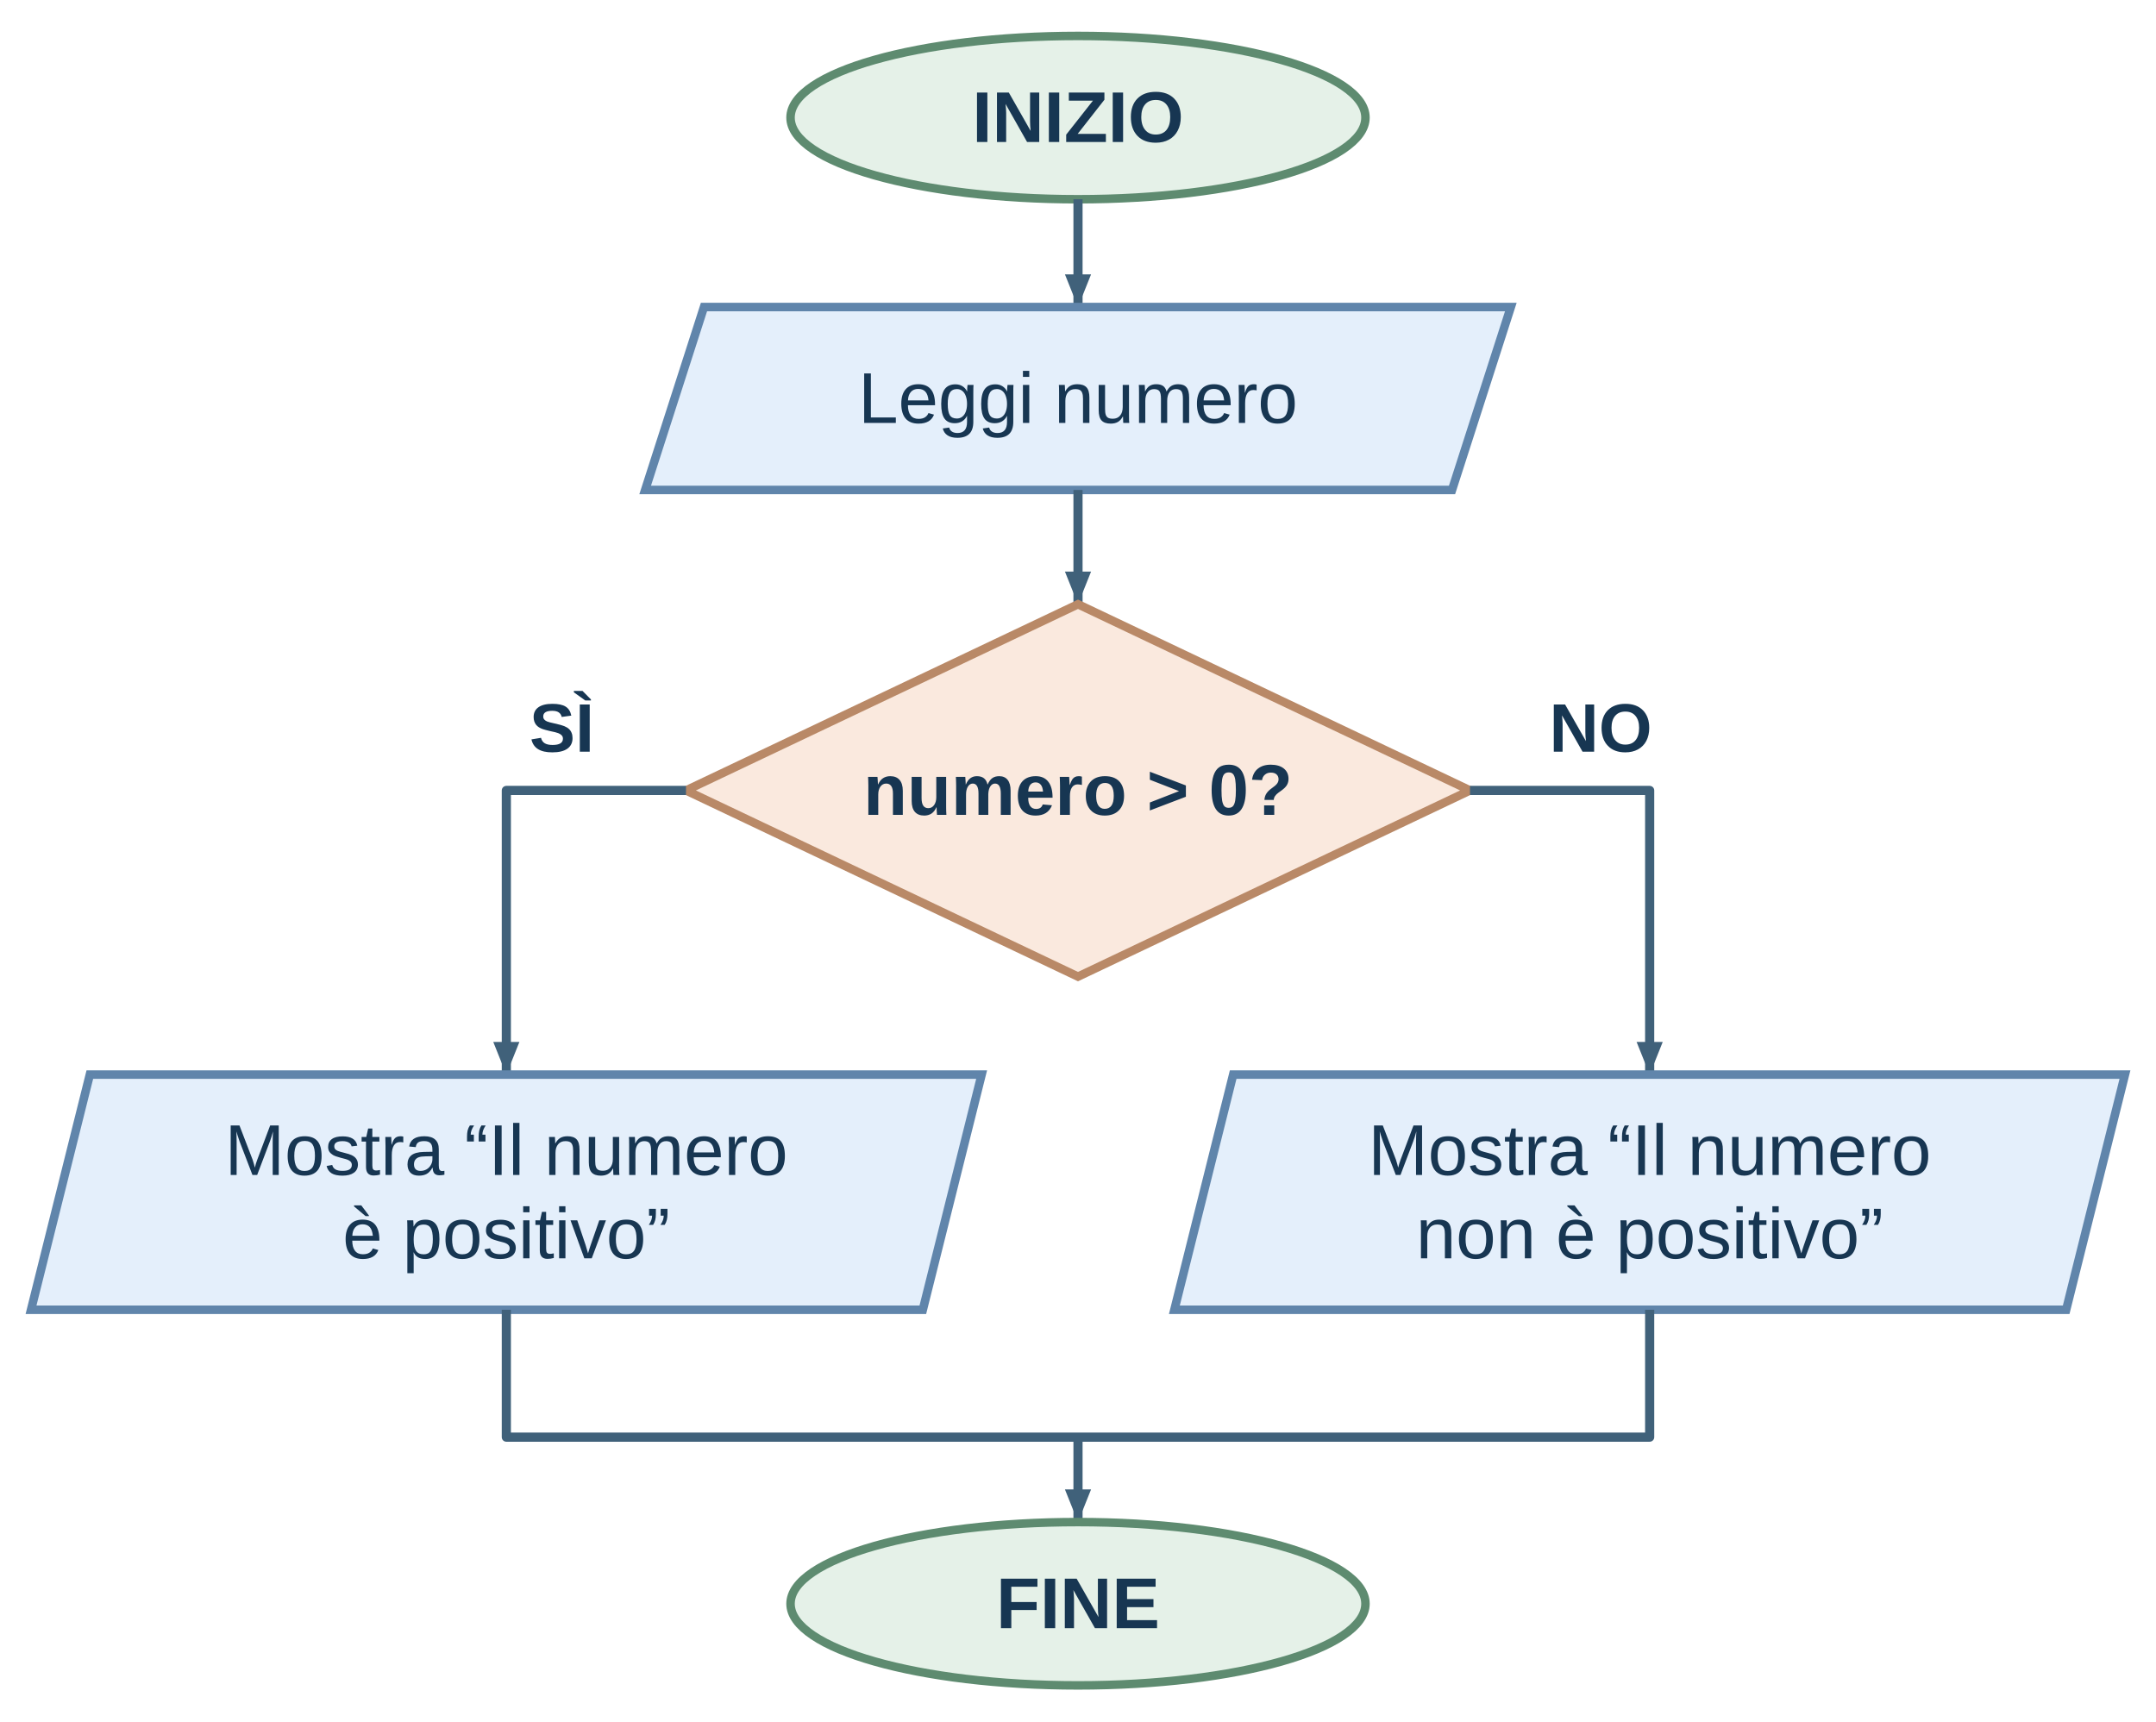
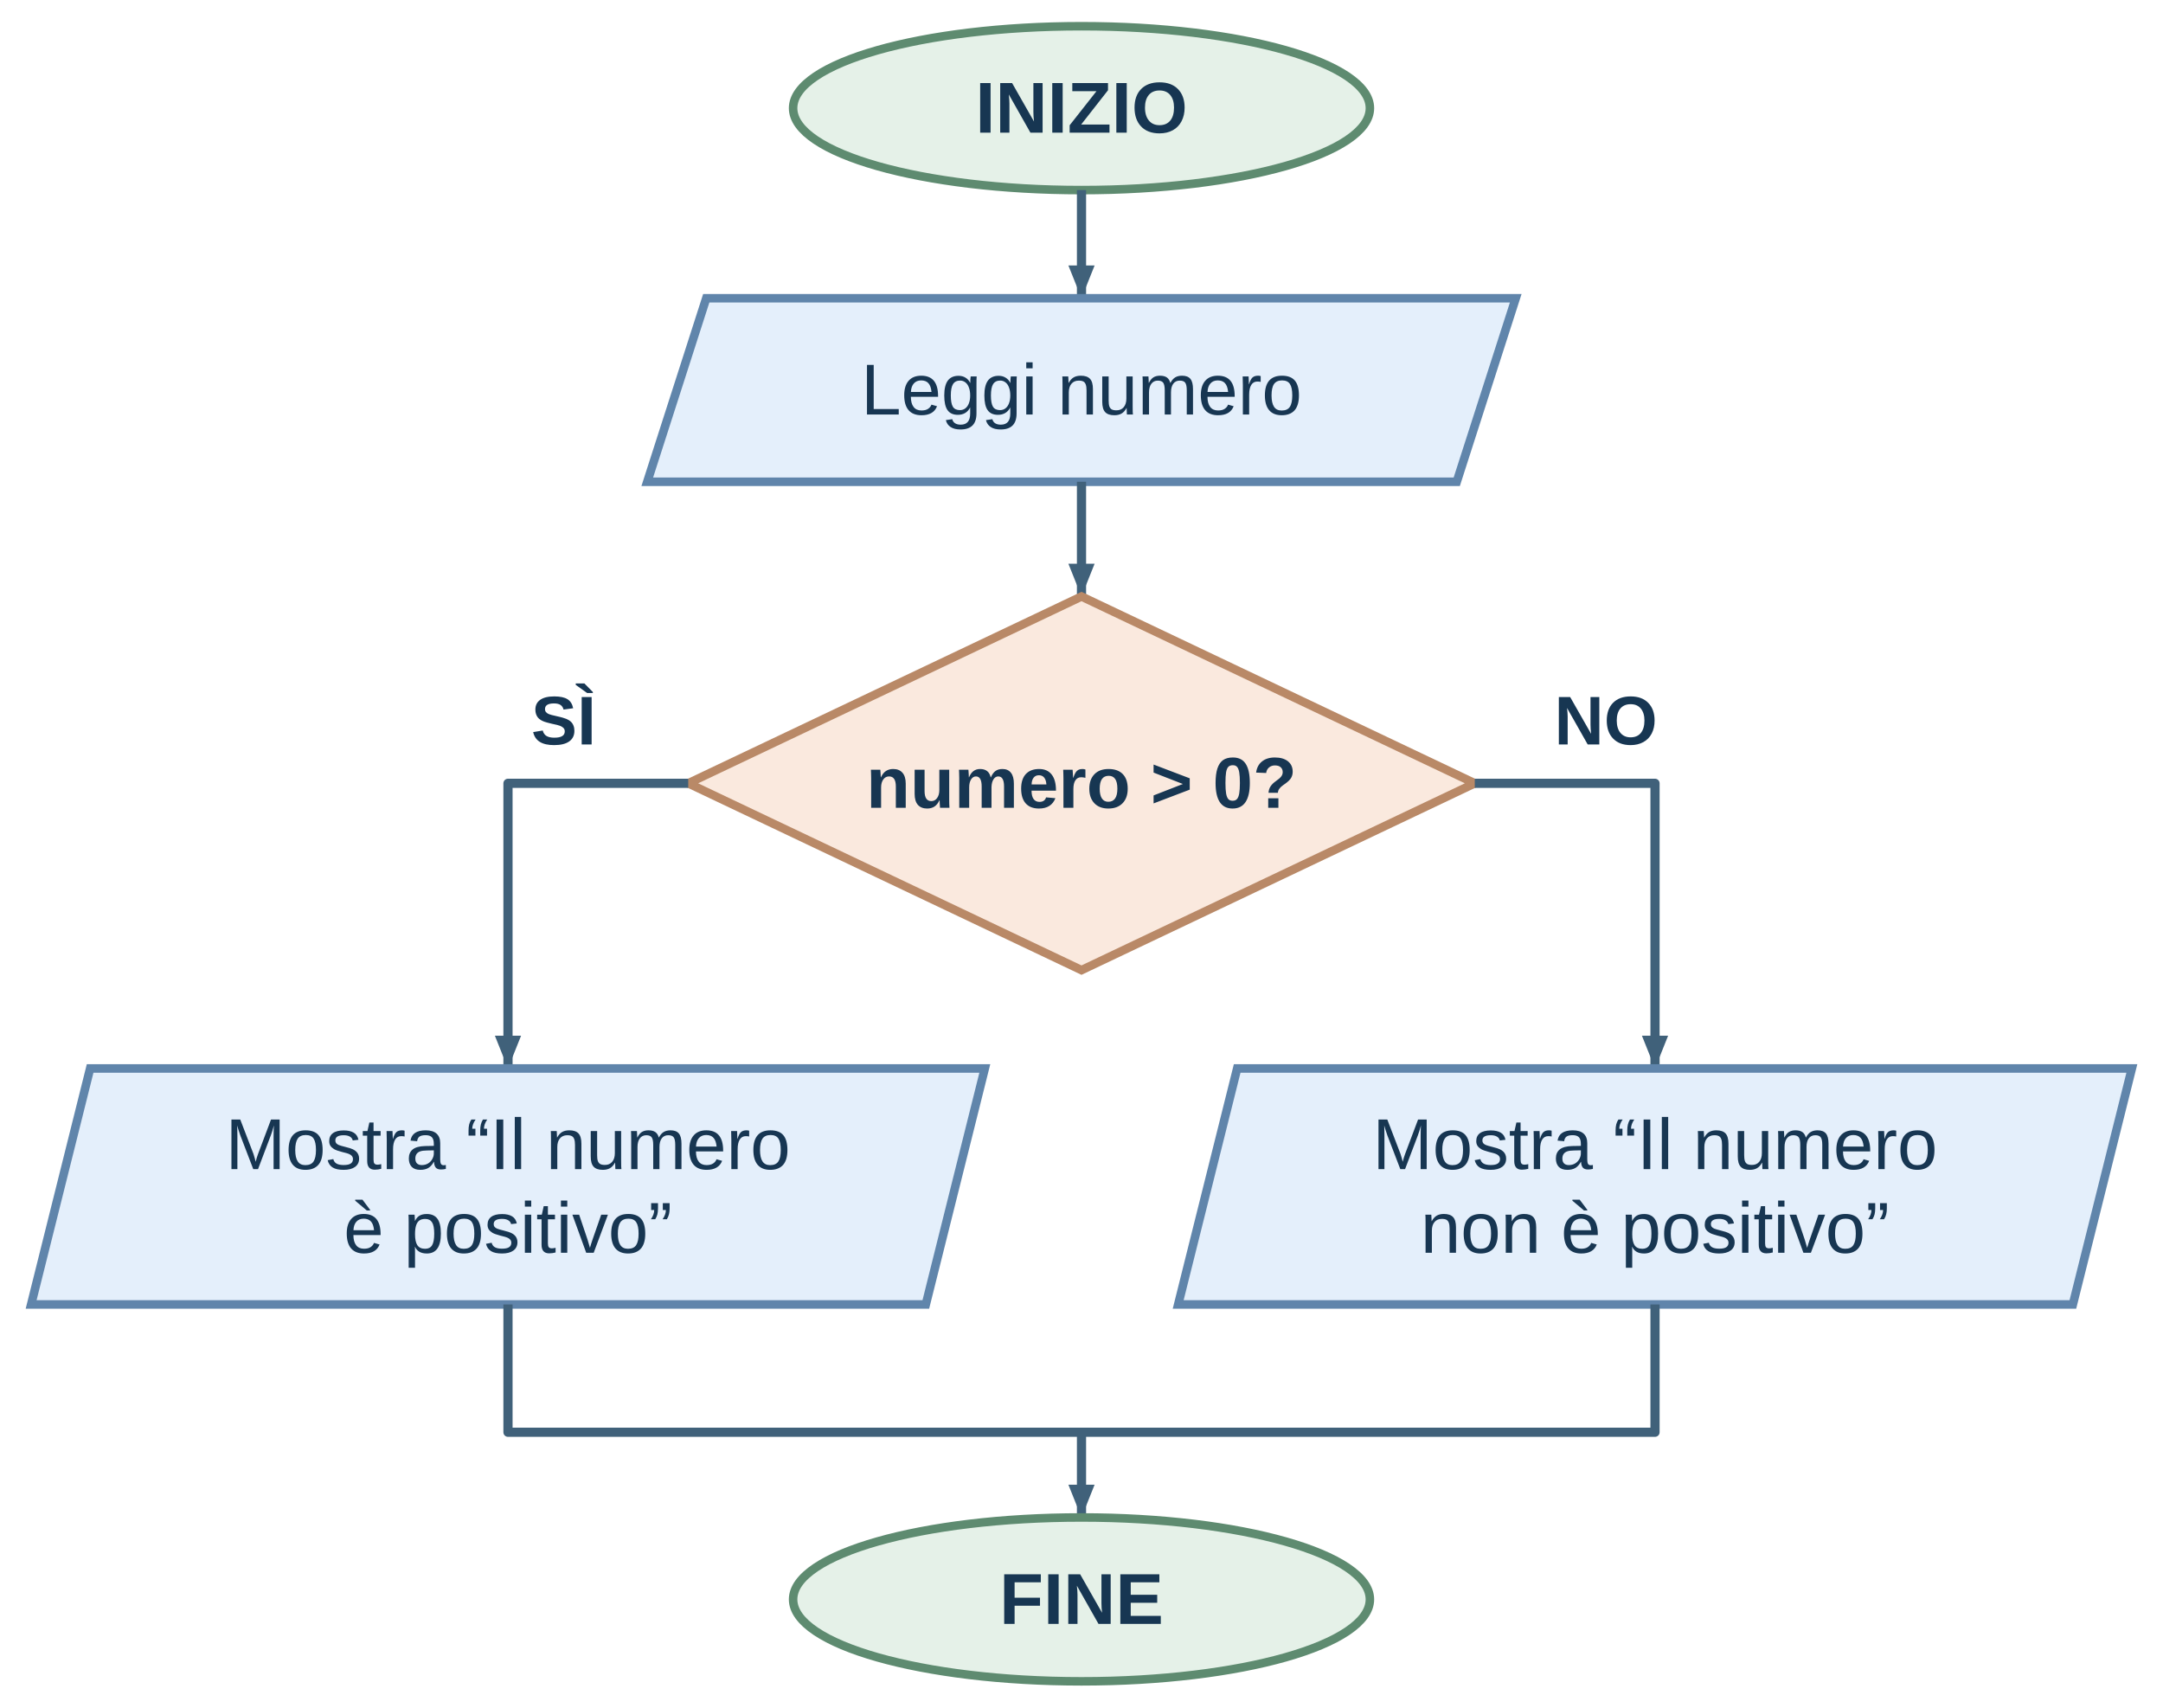
- <svg xmlns="http://www.w3.org/2000/svg" width="660" height="527" viewBox="0 0 660 527">
+ <svg xmlns="http://www.w3.org/2000/svg" width="660" height="521" viewBox="0 3 660 521">
  <g>
    <ellipse cx="330" cy="36" rx="88.0" ry="25.0" fill="#e5f1e8" stroke="#5e8b70" stroke-width="2.6" />
    <text x="330" y="43.48" text-anchor="middle" font-family="Arial, Liberation Sans, sans-serif" font-size="22" font-weight="700" fill="#173652">INIZIO</text>
  </g>
  <polyline fill="none" stroke="#40617a" stroke-width="2.8" stroke-linejoin="round" points="330,61 330,94" />
  <polygon fill="#40617a" points="330,94 326.00,84.00 334.00,84.00" />
  <g>
    <polygon points="215.5,94 462.5,94 444.5,150 197.5,150" fill="#e4effb" stroke="#6085ab" stroke-width="2.6" />
    <text x="330" y="129.48" text-anchor="middle" font-family="Arial, Liberation Sans, sans-serif" font-size="22" font-weight="400" fill="#173652">Leggi numero</text>
  </g>
  <polyline fill="none" stroke="#40617a" stroke-width="2.8" stroke-linejoin="round" points="330,150 330,185" />
  <polygon fill="#40617a" points="330,185 326.00,175.00 334.00,175.00" />
  <g>
    <polygon points="330,185 450,242 330,299 210,242" fill="#fae9de" stroke="#b98967" stroke-width="2.6" />
    <text x="330" y="249.48" text-anchor="middle" font-family="Arial, Liberation Sans, sans-serif" font-size="22" font-weight="700" fill="#173652">numero &gt; 0?</text>
  </g>
  <polyline fill="none" stroke="#40617a" stroke-width="2.8" stroke-linejoin="round" points="210,242 155,242 155,329" />
  <polygon fill="#40617a" points="155,329 151.00,319.00 159.00,319.00" />
  <polyline fill="none" stroke="#40617a" stroke-width="2.8" stroke-linejoin="round" points="450,242 505,242 505,329" />
  <polygon fill="#40617a" points="505,329 501.00,319.00 509.00,319.00" />
  <text x="172" y="230.14" text-anchor="middle" font-family="Arial, Liberation Sans, sans-serif" font-size="21" font-weight="700" fill="#173652">SÌ</text>
  <text x="490" y="230.14" text-anchor="middle" font-family="Arial, Liberation Sans, sans-serif" font-size="21" font-weight="700" fill="#173652">NO</text>
  <g>
    <polygon points="27.5,329 300.5,329 282.5,401 9.5,401" fill="#e4effb" stroke="#6085ab" stroke-width="2.6" />
    <text x="155" y="359.72" text-anchor="middle" font-family="Arial, Liberation Sans, sans-serif" font-size="22" font-weight="400" fill="#173652">Mostra “Il numero</text>
    <text x="155" y="385.24" text-anchor="middle" font-family="Arial, Liberation Sans, sans-serif" font-size="22" font-weight="400" fill="#173652">è positivo”</text>
  </g>
  <g>
    <polygon points="377.5,329 650.5,329 632.5,401 359.5,401" fill="#e4effb" stroke="#6085ab" stroke-width="2.6" />
    <text x="505" y="359.72" text-anchor="middle" font-family="Arial, Liberation Sans, sans-serif" font-size="22" font-weight="400" fill="#173652">Mostra “Il numero</text>
    <text x="505" y="385.24" text-anchor="middle" font-family="Arial, Liberation Sans, sans-serif" font-size="22" font-weight="400" fill="#173652">non è positivo”</text>
  </g>
  <polyline fill="none" stroke="#40617a" stroke-width="2.8" stroke-linejoin="round" points="155,401 155,440 505,440 505,401" />
  <polyline fill="none" stroke="#40617a" stroke-width="2.8" stroke-linejoin="round" points="330,440 330,466" />
  <polygon fill="#40617a" points="330,466 326.00,456.00 334.00,456.00" />
  <g>
    <ellipse cx="330" cy="491" rx="88.0" ry="25.0" fill="#e5f1e8" stroke="#5e8b70" stroke-width="2.6" />
    <text x="330" y="498.48" text-anchor="middle" font-family="Arial, Liberation Sans, sans-serif" font-size="22" font-weight="700" fill="#173652">FINE</text>
  </g>
</svg>
